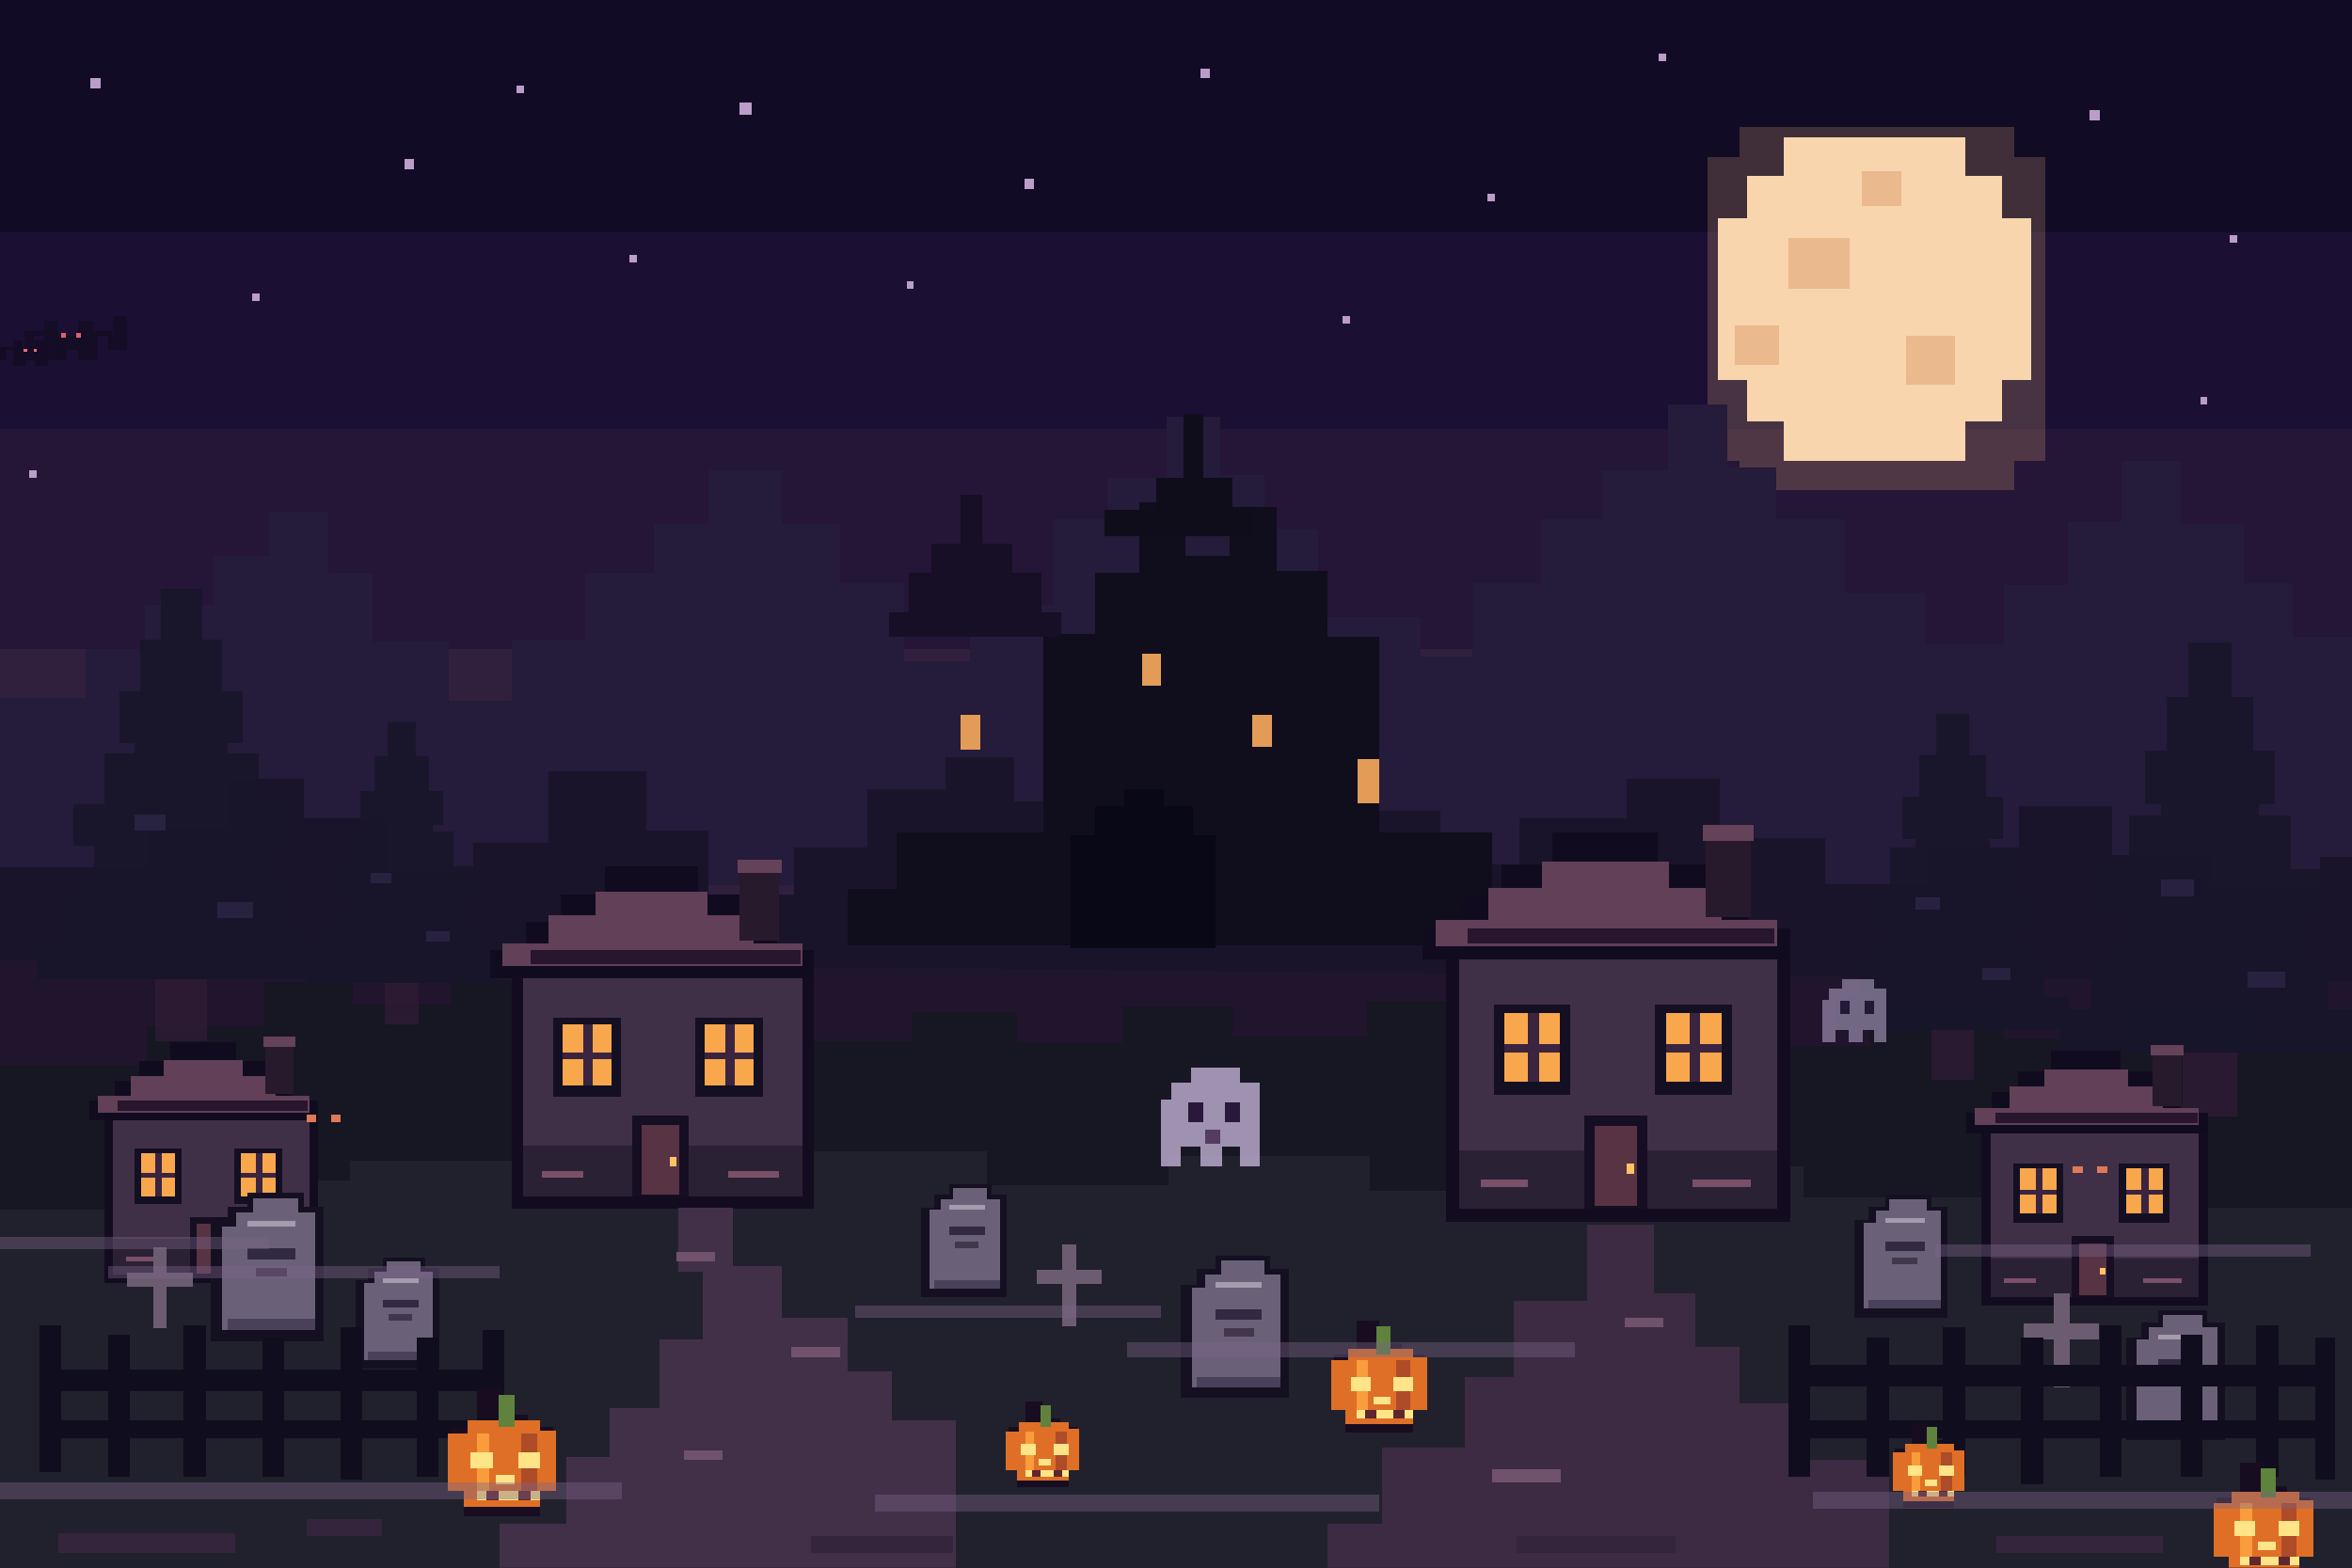
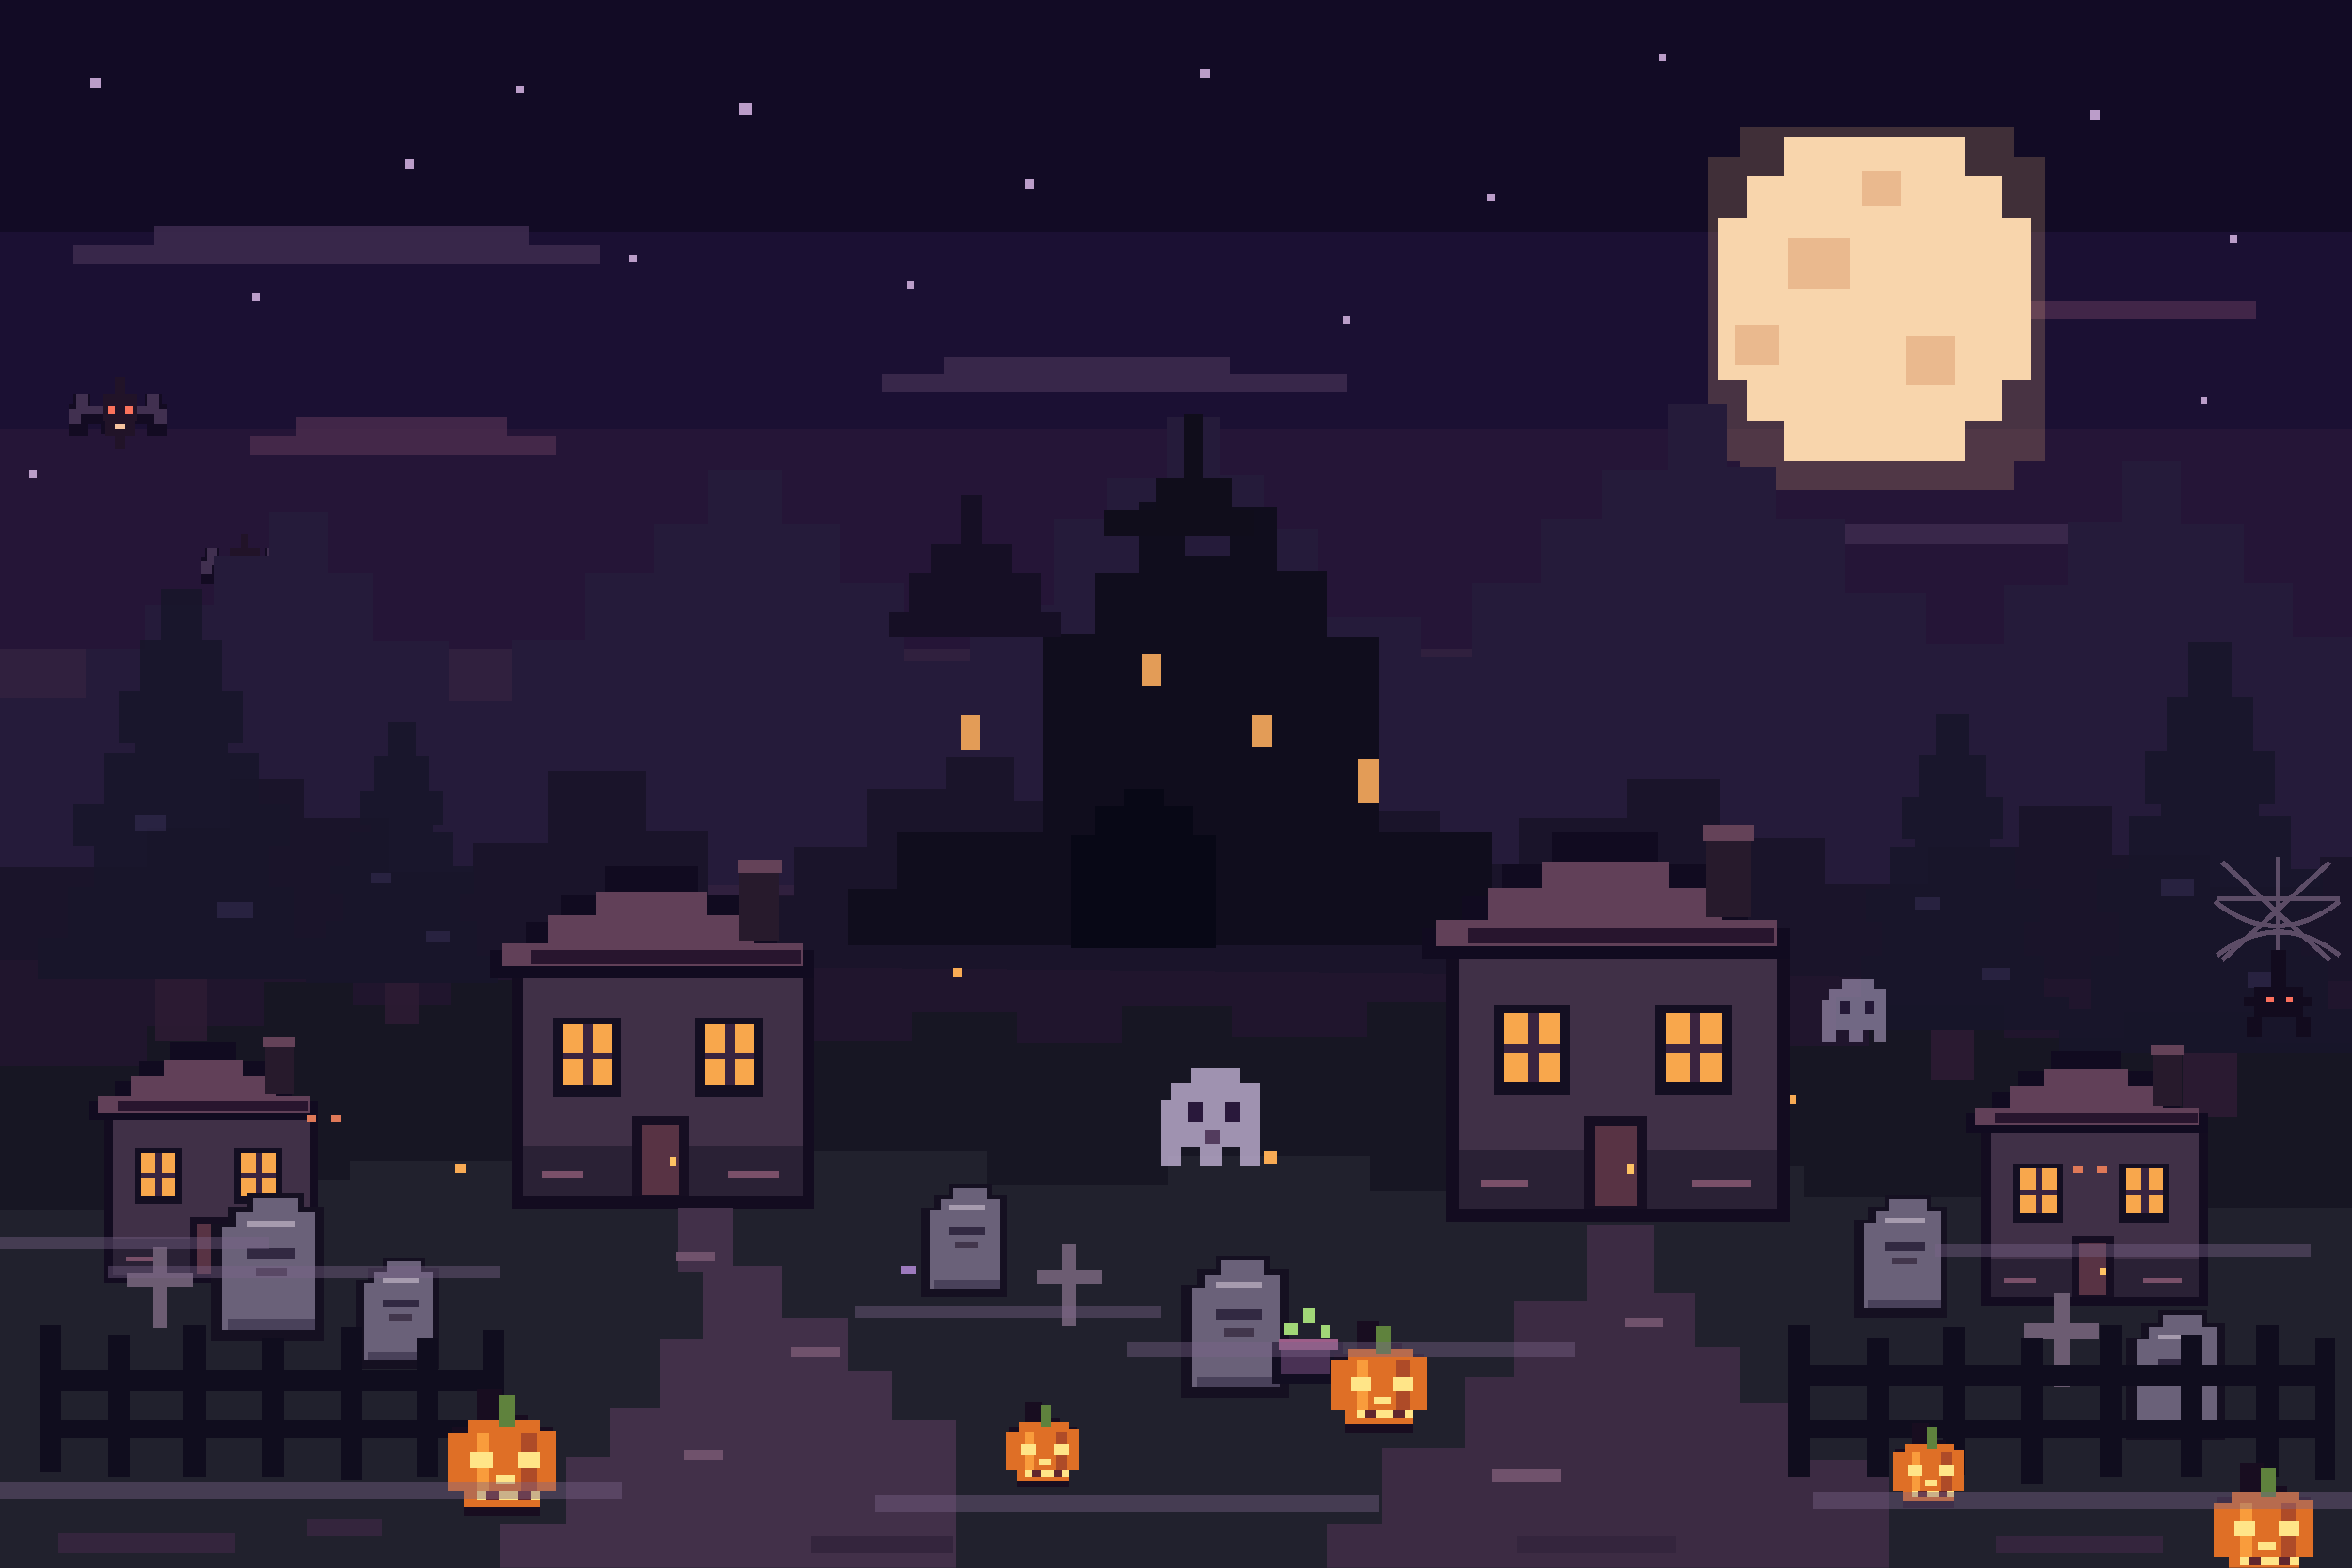
<svg xmlns="http://www.w3.org/2000/svg" viewBox="0 0 960 640" preserveAspectRatio="xMidYMid slice" shape-rendering="crispEdges" role="img" aria-label="Пиксельная деревня в ночь Хэллоуина">
  <style>
-  .fire{animation:flicker 2.6s steps(3,end) infinite}
-  .eye{animation:blink 5s steps(1,end) infinite}
-  .bat1{animation:fly 13s linear infinite}
-  .bat2{animation:fly 17s linear -6s infinite}
-  .ghost{animation:float 4.2s steps(8,end) infinite}
-  .star{animation:twinkle 6s steps(2,end) infinite}
-  @keyframes flicker{0%,100%{opacity:1}25%{opacity:.75}48%{opacity:1}52%{opacity:.65}}
-  @keyframes blink{0%,95%,100%{opacity:1}96%,99%{opacity:0}}
-  @keyframes fly{0%{transform:translateX(-70px)}100%{transform:translateX(1080px)}}
-  @keyframes float{0%,100%{transform:translateY(0)}50%{transform:translateY(-10px)}}
+  .fire {animation: fireFlicker 3.4s steps(3,end) infinite}
+  .eye {animation: blink 7s steps(1,end) infinite}
+  .star {animation: twinkle 5.9s steps(2,end) infinite}
+  .bat1 {animation: batFlyA 13s linear infinite}
+  .bat2 {animation: batFlyB 19s linear -7s infinite}
+  .bat3 {animation: batFlyB 15s linear -12s infinite}
+  .wing-left {transform-box:fill-box;transform-origin:right 38%;animation:wingLeft .27s ease-in-out infinite alternate}
+  .wing-right {transform-box:fill-box;transform-origin:left 38%;animation:wingRight .27s ease-in-out infinite alternate}
+  .bat2 .wing-left,.bat2 .wing-right {animation-duration:.21s}
+  .bat3 .wing-left,.bat3 .wing-right {animation-duration:.33s}
+  .ghost {animation: ghostFloat 4.3s ease-in-out infinite alternate}
+  .ghost-alt {animation-duration:5.8s;animation-delay:-2s}
+  .ghost-eye {animation: ghostEye 6s steps(2,end) infinite}
+  .mist-a {animation:mistMove 19s ease-in-out infinite alternate}
+  .mist-b {animation:mistMove 24s ease-in-out -12s infinite alternate-reverse}
+  .lightfly {animation: lightfly 4s steps(6,end) infinite alternate}
+  .lightfly:nth-child(even) {animation-delay:-1.8s;animation-duration:5.4s}
+  .moon-halo {animation: moonBreath 8s ease-in-out infinite alternate}
+  .fogline {animation:mistMove 10s linear infinite alternate}
+  .treetops {animation:treeRock 8s steps(8,end) infinite alternate}
+  .spider {animation:spiderSwing 4.8s ease-in-out infinite alternate;transform-box:fill-box;transform-origin:top center}
+  .cauldron {animation:potBoil 2.8s steps(4,end) infinite alternate}
+  .witch {animation:witchFly 22s linear infinite}
+  .torch {animation:torchShimmer 4s steps(3,end) infinite}
+  .grave-rune {animation:runeGlow 6s steps(3,end) infinite}
+  @keyframes batFlyA {0%{transform:translate(-110px,18px)}24%{transform:translate(165px,-7px)}48%{transform:translate(450px,12px)}74%{transform:translate(730px,-11px)}100%{transform:translate(1110px,22px)}}
+  @keyframes batFlyB {0%{transform:translate(-170px,0)}35%{transform:translate(290px,-25px)}70%{transform:translate(720px,8px)}100%{transform:translate(1180px,-14px)}}
+  @keyframes wingLeft {from{transform:rotate(14deg) scaleY(.94)}to{transform:rotate(-23deg) scaleY(1.16)}}
+  @keyframes wingRight {from{transform:rotate(-14deg) scaleY(.94)}to{transform:rotate(23deg) scaleY(1.16)}}
+  @keyframes ghostFloat {from{transform:translateY(6px)}to{transform:translateY(-12px)}}
+  @keyframes ghostEye {0%,87%,100%{opacity:1}89%,93%{opacity:.18}}
+  @keyframes blink {0%,96%,100%{opacity:1}97%,99%{opacity:.1}}
+  @keyframes fireFlicker{0%,100%{opacity:.9}25%{opacity:.64}47%{opacity:1}75%{opacity:.76}}
 @keyframes twinkle{0%,100%{opacity:.8}50%{opacity:.25}}
+  @keyframes mistMove{from{transform:translateX(-26px)}to{transform:translateX(29px)}}
+  @keyframes lightfly{0%{opacity:.15;transform:translate(0,0)}40%{opacity:1;transform:translate(5px,-11px)}100%{opacity:.35;transform:translate(-4px,-21px)}}
+  @keyframes moonBreath{from{opacity:.14}to{opacity:.32}}
+  @keyframes treeRock{from{transform:translateX(-2px)}to{transform:translateX(3px)}}
+  @keyframes spiderSwing{from{transform:rotate(-9deg)}to{transform:rotate(9deg)}}
+  @keyframes potBoil{from{opacity:.5;transform:translateY(5px)}to{opacity:1;transform:translateY(-5px)}}
+  @keyframes witchFly{from{transform:translate(-150px,10px)}to{transform:translate(1110px,-45px)}}
+  @keyframes torchShimmer{0%,100%{opacity:.95}40%{opacity:.6}70%{opacity:1}}
+  @keyframes runeGlow{0%,100%{opacity:.3}45%{opacity:.86}}
 @media(prefers-reduced-motion:reduce){*{animation:none!important}}
</style>
  <defs>
    <g id="bat" fill="#130c24">
-       <path d="M0 6h8v-4h6v6h8v-6h6v4h8v-6h6v14h-8v-6h-4v10h-8v-4h-6v4h-8v-10h-4v6H0z" />
-       <rect x="15" y="7" width="2" height="2" fill="#f36976" />
-       <rect x="21" y="7" width="2" height="2" fill="#f36976" />
+       <g class="wing-left">
+         <path d="M18 13H9v-6H2v4H0v13h8v-5h5v4h7v-8z" fill="#130b22" />
+         <path d="M15 12H8v-5H3v6H0v6h5v-4h9z" fill="#413050" />
+       </g>
+       <g class="wing-right">
+         <path d="M22 13h9v-6h7v4h2v13h-8v-5h-5v4h-7v-8z" fill="#130b22" />
+         <path d="M25 12h7v-5h5v6h3v6h-5v-4h-9z" fill="#413050" />
+       </g>
+       <path d="M15 8h4V4h4v4h4v16h-4v5h-4v-5h-4z" fill="#211328" />
+       <path d="M14 7h5V0h4v7h5v11H14z" fill="#211328" />
+       <rect x="16" y="12" width="3" height="3" fill="#fa725c" />
+       <rect x="23" y="12" width="3" height="3" fill="#fa725c" />
+       <rect x="19" y="19" width="4" height="2" fill="#f5c3a0" />
    </g>
    <g id="pumpkin">
      <path d="M12 0h8v8h8v4h8v20h-4v8H8v-8H4V12h8V8z" fill="#180d20" />
      <path d="M14 10h18v3h5v19h-5v5H8v-5H3V14h6v-4z" fill="#df6f26" />
      <rect x="12" y="14" width="4" height="18" fill="#f99c3c" />
      <rect x="26" y="14" width="5" height="18" fill="#ae4b28" />
      <rect x="19" y="2" width="5" height="10" fill="#5f823d" />
      <g class="fire" fill="#ffe588">
        <path d="M10 20h7v5h-7zM25 20h7v5h-7zM18 27h6v3h-6zM12 32h20v3H12z" />
      </g>
      <path d="M15 32h4v3h-4zM25 32h4v3h-4z" fill="#60262d" />
    </g>
    <g id="grave">
      <path d="M6 10h7V5h20v5h7v48H0V16h6z" fill="#151021" />
      <path d="M9 12h6V7h16v5h6v42H4V17h5z" fill="#6a6179" />
      <path d="M13 15h17v2H13z" fill="#a69bae" />
      <rect x="13" y="25" width="17" height="4" fill="#322942" />
      <rect x="16" y="32" width="11" height="3" fill="#42364c" />
      <rect x="6" y="50" width="31" height="4" fill="#49415a" />
    </g>
    <g id="fir">
      <path d="M-5 0h10v-66H-5z" fill="#2c1b33" />
      <path d="M-12-58h24v-10H8v-10H4v-10H-4v10h-4v10h-4zM-21-38h42v-8h-6v-10H9v-10H-9v10h-6v10h-6zM-28-12h56v-8h-6v-10h-5v-12h-34v12h-5v10h-6z" fill="#17152a" />
      <rect x="-9" y="-44" width="6" height="3" fill="#292342" />
      <rect x="7" y="-27" width="7" height="3" fill="#292342" />
    </g>
    <g id="house">
      <path d="M4 24h130v110H4z" fill="#130c20" />
      <path d="M9 30h120v99H9z" fill="#403047" />
      <path d="M9 107h120v22H9z" fill="#2a2135" />
      <path d="M-5 35v-12h15v-12h15V-1h19v-12h40v12h19v12h15v12h16v12z" fill="#110b20" />
      <path d="M0 30V20h20V8h20V-2h48V8h20v12h21v10z" fill="#614058" />
      <rect x="12" y="23" width="116" height="6" fill="#28152e" />
      <rect x="22" y="52" width="29" height="34" fill="#140f22" />
      <rect x="26" y="55" width="21" height="26" fill="#f8a74c" class="fire" />
      <rect x="35" y="55" width="4" height="26" fill="#3a2440" />
      <rect x="26" y="67" width="21" height="3" fill="#3a2440" />
      <rect x="83" y="52" width="29" height="34" fill="#140f22" />
      <rect x="87" y="55" width="21" height="26" fill="#f8a74c" class="fire" />
      <rect x="96" y="55" width="4" height="26" fill="#3a2440" />
      <rect x="87" y="67" width="21" height="3" fill="#3a2440" />
      <path d="M56 94h24v35H56z" fill="#160e22" />
      <path d="M60 98h16v30H60z" fill="#583344" />
      <rect x="72" y="112" width="3" height="4" fill="#ffc363" />
      <rect x="17" y="118" width="18" height="3" fill="#7a5069" />
      <rect x="97" y="118" width="22" height="3" fill="#7a5069" />
      <rect x="102" y="-11" width="17" height="30" fill="#271a2c" />
      <rect x="101" y="-16" width="19" height="6" fill="#644258" />
    </g>
    <g id="cross" fill="#6c5c72">
      <rect x="11" y="0" width="6" height="35" />
      <rect x="0" y="11" width="28" height="6" />
    </g>
  </defs>
  <rect width="960" height="640" fill="#120b25" />
  <rect y="95" width="960" height="80" fill="#1b1033" />
  <rect y="175" width="960" height="90" fill="#251537" />
  <rect y="265" width="960" height="100" fill="#30203e" />
  <rect y="365" width="960" height="275" fill="#20152d" />
  <g class="star" fill="#bb9dc9">
    <rect x="37" y="32" width="4" height="4" />
    <rect x="103" y="120" width="3" height="3" />
    <rect x="165" y="65" width="4" height="4" />
    <rect x="211" y="35" width="3" height="3" />
    <rect x="257" y="104" width="3" height="3" />
    <rect x="302" y="42" width="5" height="5" />
    <rect x="370" y="115" width="3" height="3" />
    <rect x="418" y="73" width="4" height="4" />
    <rect x="490" y="28" width="4" height="4" />
    <rect x="548" y="129" width="3" height="3" />
    <rect x="607" y="79" width="3" height="3" />
    <rect x="677" y="22" width="3" height="3" />
    <rect x="853" y="45" width="4" height="4" />
    <rect x="910" y="96" width="3" height="3" />
    <rect x="898" y="162" width="3" height="3" />
    <rect x="12" y="192" width="3" height="3" />
  </g>
-   <g opacity=".2" fill="#f9be83">
+   <g class="mist-a" fill="#3b294d" opacity=".9">
+     <rect x="30" y="100" width="215" height="8" />
+     <rect x="63" y="92" width="153" height="8" />
+     <rect x="360" y="153" width="190" height="7" />
+     <rect x="385" y="146" width="117" height="7" />
+     <rect x="753" y="214" width="157" height="8" />
+   </g>
+   <g class="mist-b" fill="#523052" opacity=".68">
+     <rect x="102" y="178" width="125" height="8" />
+     <rect x="121" y="170" width="86" height="8" />
+     <rect x="799" y="123" width="122" height="7" />
+   </g>
+   <g class="moon-halo" opacity=".2" fill="#f9be83">
    <rect x="697" y="64" width="138" height="124" />
    <rect x="710" y="52" width="112" height="148" />
  </g>
  <g fill="#f8d5ac">
    <rect x="728" y="56" width="74" height="132" />
    <rect x="713" y="72" width="104" height="100" />
    <rect x="701" y="89" width="128" height="66" />
  </g>
  <g fill="#eab98e">
    <rect x="730" y="97" width="25" height="21" />
    <rect x="778" y="137" width="20" height="20" />
    <rect x="760" y="70" width="16" height="14" />
    <rect x="708" y="133" width="18" height="16" />
  </g>
  <g class="bat1">
-     <use href="#bat" x="10" y="129" opacity=".9" />
-     <use href="#bat" x="-68" y="154" transform="scale(.8)" />
+     <g transform="translate(28 154)">
+       <use href="#bat" />
+     </g>
+     <g transform="translate(-88 171) scale(.68)">
+       <use href="#bat" />
+     </g>
  </g>
  <g class="bat2">
-     <use href="#bat" x="0" y="212" transform="scale(.65)" />
-     <use href="#bat" x="-112" y="174" transform="scale(.7)" />
+     <g transform="translate(82 218) scale(.85)">
+       <use href="#bat" />
+     </g>
+     <g transform="translate(-63 235) scale(.65)">
+       <use href="#bat" />
+     </g>
+   </g>
+   <g class="bat3">
+     <g transform="translate(18 298) scale(.49)">
+       <use href="#bat" />
+     </g>
+   </g>
+   <g class="witch" transform="translate(-150 10)" fill="#100b20">
+     <path d="M2 1h9v-8h11v-17h6v17h11v8h-9v9H12V1z" />
+     <rect x="16" y="13" width="19" height="8" />
+     <path d="M33 18h42v5H33z" />
+     <rect x="72" y="17" width="28" height="9" />
+     <rect x="83" y="12" width="6" height="17" />
+     <rect x="38" y="2" width="5" height="15" />
+     <path d="M20-24h8v-13h5v13z" />
+     <rect x="30" y="7" width="3" height="3" fill="#e27a56" />
  </g>
  <path d="M0 360v-75h35v-20h24v-18h28v-20h23v-18h24v25h18v28h31v24h26v-25h30v-27h28v-20h22v-22h30v22h24v24h26v32h27v-23h34v-35h22v-17h24v-25h22v24h18v22h22v36h42v16h21v-30h28v-26h25v-20h27v-27h24v26h20v21h28v30h33v21h32v-24h26v-26h22v-25h24v26h26v24h20v22h25v24h23v80z" fill="#251b3a" />
  <path d="M0 392v-38h60v-16h34v-20h30v16h35v22h34v-12h31v-29h40v24h25v27h35v-20h30v-24h32v-13h28v18h27v27h38v-17h30v-29h36v23h43v22h32v-19h44v-16h38v24h43v19h42v-15h37v-17h38v20h40v13h45v-12h41v-23h40v17h37v24h42v34z" fill="#1a142a" />
  <path d="M366 340h60v-81h21v-25h18v-29h19v22h18v-20h19v26h21v27h21v80h46v46H346v-23h20z" fill="#100d1d" />
  <path d="M363 260h70v-10h-8v-16h-12v-12h-12v-20h-9v20h-12v12h-9v16h-8z" fill="#160f25" />
  <path d="M451 219h61v-11h-9v-13h-12v-26h-8v26h-11v13h-21z" fill="#100d1b" />
  <g class="fire" fill="#e39c57">
    <rect x="392" y="292" width="8" height="14" />
    <rect x="466" y="267" width="8" height="13" />
    <rect x="511" y="292" width="8" height="13" />
    <rect x="554" y="310" width="9" height="18" />
  </g>
  <path d="M437 387v-46h10v-12h12v-7h16v7h12v12h9v46" fill="#080816" />
  <path d="M0 435h60v-16h48v-18h36v9h40v-10h41v18h52v-10h49v17h46v-12h43v13h43v-15h45v12h55v-14h48v17h61v-13h44v14h52v-17h55v14h49v-11h54v13h42v-13h48v15h69v212H0z" fill="#171623" />
  <path d="M0 494h70v-12h73v-8h81v10h93v-14h86v14h74v-12h82v14h65v-10h112v13h76v-13h79v17h69v148H0z" fill="#21212d" />
  <g opacity=".9">
    <use href="#fir" transform="translate(74 425) scale(2.1)" />
    <use href="#fir" transform="translate(164 418) scale(1.4)" />
    <use href="#fir" transform="translate(797 441) scale(1.7)" />
    <use href="#fir" transform="translate(902 456) scale(2.2)" />
+   </g>
+   <g fill="#f8ab54">
+     <rect class="lightfly" x="91" y="443" width="5" height="5" />
+     <rect class="lightfly" x="186" y="475" width="4" height="4" />
+     <rect class="lightfly" x="389" y="395" width="4" height="4" />
+     <rect class="lightfly" x="516" y="470" width="5" height="5" />
+     <rect class="lightfly" x="729" y="447" width="4" height="4" />
+     <rect class="lightfly" x="872" y="472" width="5" height="5" />
  </g>
  <use href="#house" transform="translate(205 366) scale(.95)" />
  <use href="#house" transform="translate(586 354) scale(1.08)" />
  <use href="#house" transform="translate(40 434) scale(.67)" />
  <use href="#house" transform="translate(806 438) scale(.71)" />
  <path d="M277 493h22v24h20v21h27v22h18v20h26v60H204v-18h27v-27h18v-20h20v-28h18v-28h-10z" fill="#423049" />
  <path d="M648 500h27v28h17v22h18v23h24v23h37v44H542v-18h22v-31h34v-29h20v-31h30z" fill="#3c2b43" />
  <g fill="#70526c">
    <rect x="276" y="511" width="16" height="4" />
    <rect x="323" y="550" width="20" height="4" />
    <rect x="279" y="592" width="16" height="4" />
    <rect x="663" y="538" width="16" height="4" />
    <rect x="609" y="600" width="28" height="5" />
+   </g>
+   <g stroke="#89728e" stroke-width="2" fill="none" opacity=".6">
+     <path d="M930 350v65m-25-48h50m-48-15l44 40m0-40l-44 40" />
+     <path d="M904 368q25 20 51 0M905 390q25-19 50 0" />
+   </g>
+   <g class="spider" transform="translate(930 403)" fill="#120b1e">
+     <rect x="-3" y="-15" width="6" height="16" />
+     <rect x="-10" y="0" width="20" height="12" />
+     <rect x="-14" y="4" width="28" height="4" />
+     <rect x="-13" y="12" width="6" height="8" />
+     <rect x="7" y="12" width="6" height="8" />
+     <rect x="-5" y="4" width="3" height="2" fill="#fc705d" />
+     <rect x="3" y="4" width="3" height="2" fill="#fc705d" />
+   </g>
+   <g class="grave-rune" fill="#9d7abd">
+     <rect x="368" y="517" width="6" height="3" />
+     <rect x="379" y="523" width="4" height="6" />
+     <rect x="813" y="563" width="7" height="3" />
  </g>
  <use href="#grave" transform="translate(86 481) scale(1.15)" />
  <use href="#grave" transform="translate(145 509) scale(.86)" />
  <use href="#grave" transform="translate(376 479) scale(.87)" />
  <use href="#grave" transform="translate(482 507) scale(1.1)" />
  <use href="#grave" transform="translate(757 483) scale(.95)" />
  <use href="#grave" transform="translate(868 530) scale(1.0)" />
  <use href="#cross" transform="translate(52 509) scale(.95)" />
  <use href="#cross" transform="translate(423 508) scale(.95)" />
  <use href="#cross" transform="translate(826 528) scale(1.1)" />
  <g fill="#100d1e">
    <rect x="16" y="559" width="190" height="9" />
    <rect x="16" y="580" width="190" height="7" />
    <rect x="16" y="541" width="9" height="60" />
    <rect x="44" y="545" width="9" height="58" />
    <rect x="75" y="541" width="9" height="62" />
    <rect x="107" y="546" width="9" height="57" />
    <rect x="139" y="542" width="9" height="62" />
    <rect x="170" y="546" width="9" height="57" />
    <rect x="197" y="543" width="9" height="60" />
    <rect x="730" y="557" width="222" height="9" />
    <rect x="730" y="580" width="222" height="7" />
    <rect x="730" y="541" width="9" height="62" />
    <rect x="762" y="546" width="9" height="57" />
    <rect x="793" y="542" width="9" height="60" />
    <rect x="825" y="546" width="9" height="60" />
    <rect x="857" y="541" width="9" height="62" />
    <rect x="890" y="545" width="9" height="58" />
    <rect x="921" y="541" width="9" height="62" />
    <rect x="945" y="546" width="8" height="58" />
  </g>
+   <g transform="translate(532 547)">
+     <rect x="-13" y="1" width="29" height="17" fill="#120e21" />
+     <rect x="-10" y="0" width="24" height="4" fill="#9d5d88" />
+     <rect x="-9" y="4" width="20" height="10" fill="#493154" />
+     <g class="cauldron" fill="#a1d777">
+       <rect x="-8" y="-7" width="6" height="5" />
+       <rect x="0" y="-13" width="5" height="6" />
+       <rect x="7" y="-6" width="4" height="5" />
+     </g>
+   </g>
  <use href="#pumpkin" transform="translate(179 567) scale(1.3)" />
  <use href="#pumpkin" transform="translate(408 572) scale(.88)" />
  <use href="#pumpkin" transform="translate(540 539) scale(1.15)" />
  <use href="#pumpkin" transform="translate(770 581) scale(.86)" />
  <use href="#pumpkin" transform="translate(900 597) scale(1.2)" />
-   <g class="ghost" opacity=".82" transform="translate(474 435)">
-     <path d="M4 7h8V1h20v6h8v34h-8v-8h-7v8h-9v-8H8v8H0V14h4z" fill="#bdadd0" />
-     <rect x="11" y="15" width="6" height="8" fill="#2d1941" />
-     <rect x="26" y="15" width="6" height="8" fill="#2d1941" />
-     <rect x="18" y="26" width="6" height="6" fill="#60446b" />
-   </g>
-   <g class="ghost" opacity=".54" transform="translate(744 399) scale(.65)">
-     <path d="M4 7h8V1h20v6h8v34h-8v-8h-7v8h-9v-8H8v8H0V14h4z" fill="#bdadd0" />
-     <rect x="11" y="15" width="6" height="8" fill="#2d1941" />
-     <rect x="26" y="15" width="6" height="8" fill="#2d1941" />
-   </g>
-   <g opacity=".4" fill="#7b6589">
+   <g transform="translate(474 435)">
+     <g class="ghost" opacity=".82">
+       <path d="M4 7h8V1h20v6h8v34h-8v-8h-7v8h-9v-8H8v8H0V14h4z" fill="#bdadd0" />
+       <rect x="11" y="15" width="6" height="8" fill="#2d1941" />
+       <rect x="26" y="15" width="6" height="8" fill="#2d1941" />
+       <rect x="18" y="26" width="6" height="6" fill="#60446b" />
+     </g>
+   </g>
+   <g transform="translate(744 399) scale(.65)">
+     <g class="ghost ghost-alt" opacity=".54">
+       <path d="M4 7h8V1h20v6h8v34h-8v-8h-7v8h-9v-8H8v8H0V14h4z" fill="#bdadd0" />
+       <rect x="11" y="15" width="6" height="8" fill="#2d1941" />
+       <rect x="26" y="15" width="6" height="8" fill="#2d1941" />
+     </g>
+   </g>
+   <g class="mist-a" opacity=".4" fill="#7b6589">
    <rect x="0" y="505" width="110" height="5" />
    <rect x="44" y="517" width="160" height="5" />
    <rect x="349" y="533" width="125" height="5" />
    <rect x="460" y="548" width="183" height="6" />
    <rect x="790" y="508" width="153" height="5" />
    <rect x="0" y="605" width="254" height="7" />
    <rect x="357" y="610" width="206" height="7" />
    <rect x="740" y="609" width="220" height="7" />
  </g>
  <g class="eye" fill="#df7958">
    <rect x="125" y="455" width="4" height="3" />
    <rect x="135" y="455" width="4" height="3" />
    <rect x="846" y="476" width="4" height="3" />
    <rect x="856" y="476" width="4" height="3" />
  </g>
-   <g fill="#34253d">
+   <g class="mist-b" fill="#34253d">
    <rect x="24" y="626" width="72" height="8" />
    <rect x="125" y="620" width="31" height="7" />
    <rect x="331" y="627" width="58" height="7" />
    <rect x="619" y="627" width="65" height="7" />
    <rect x="815" y="627" width="68" height="7" />
  </g>
</svg>
